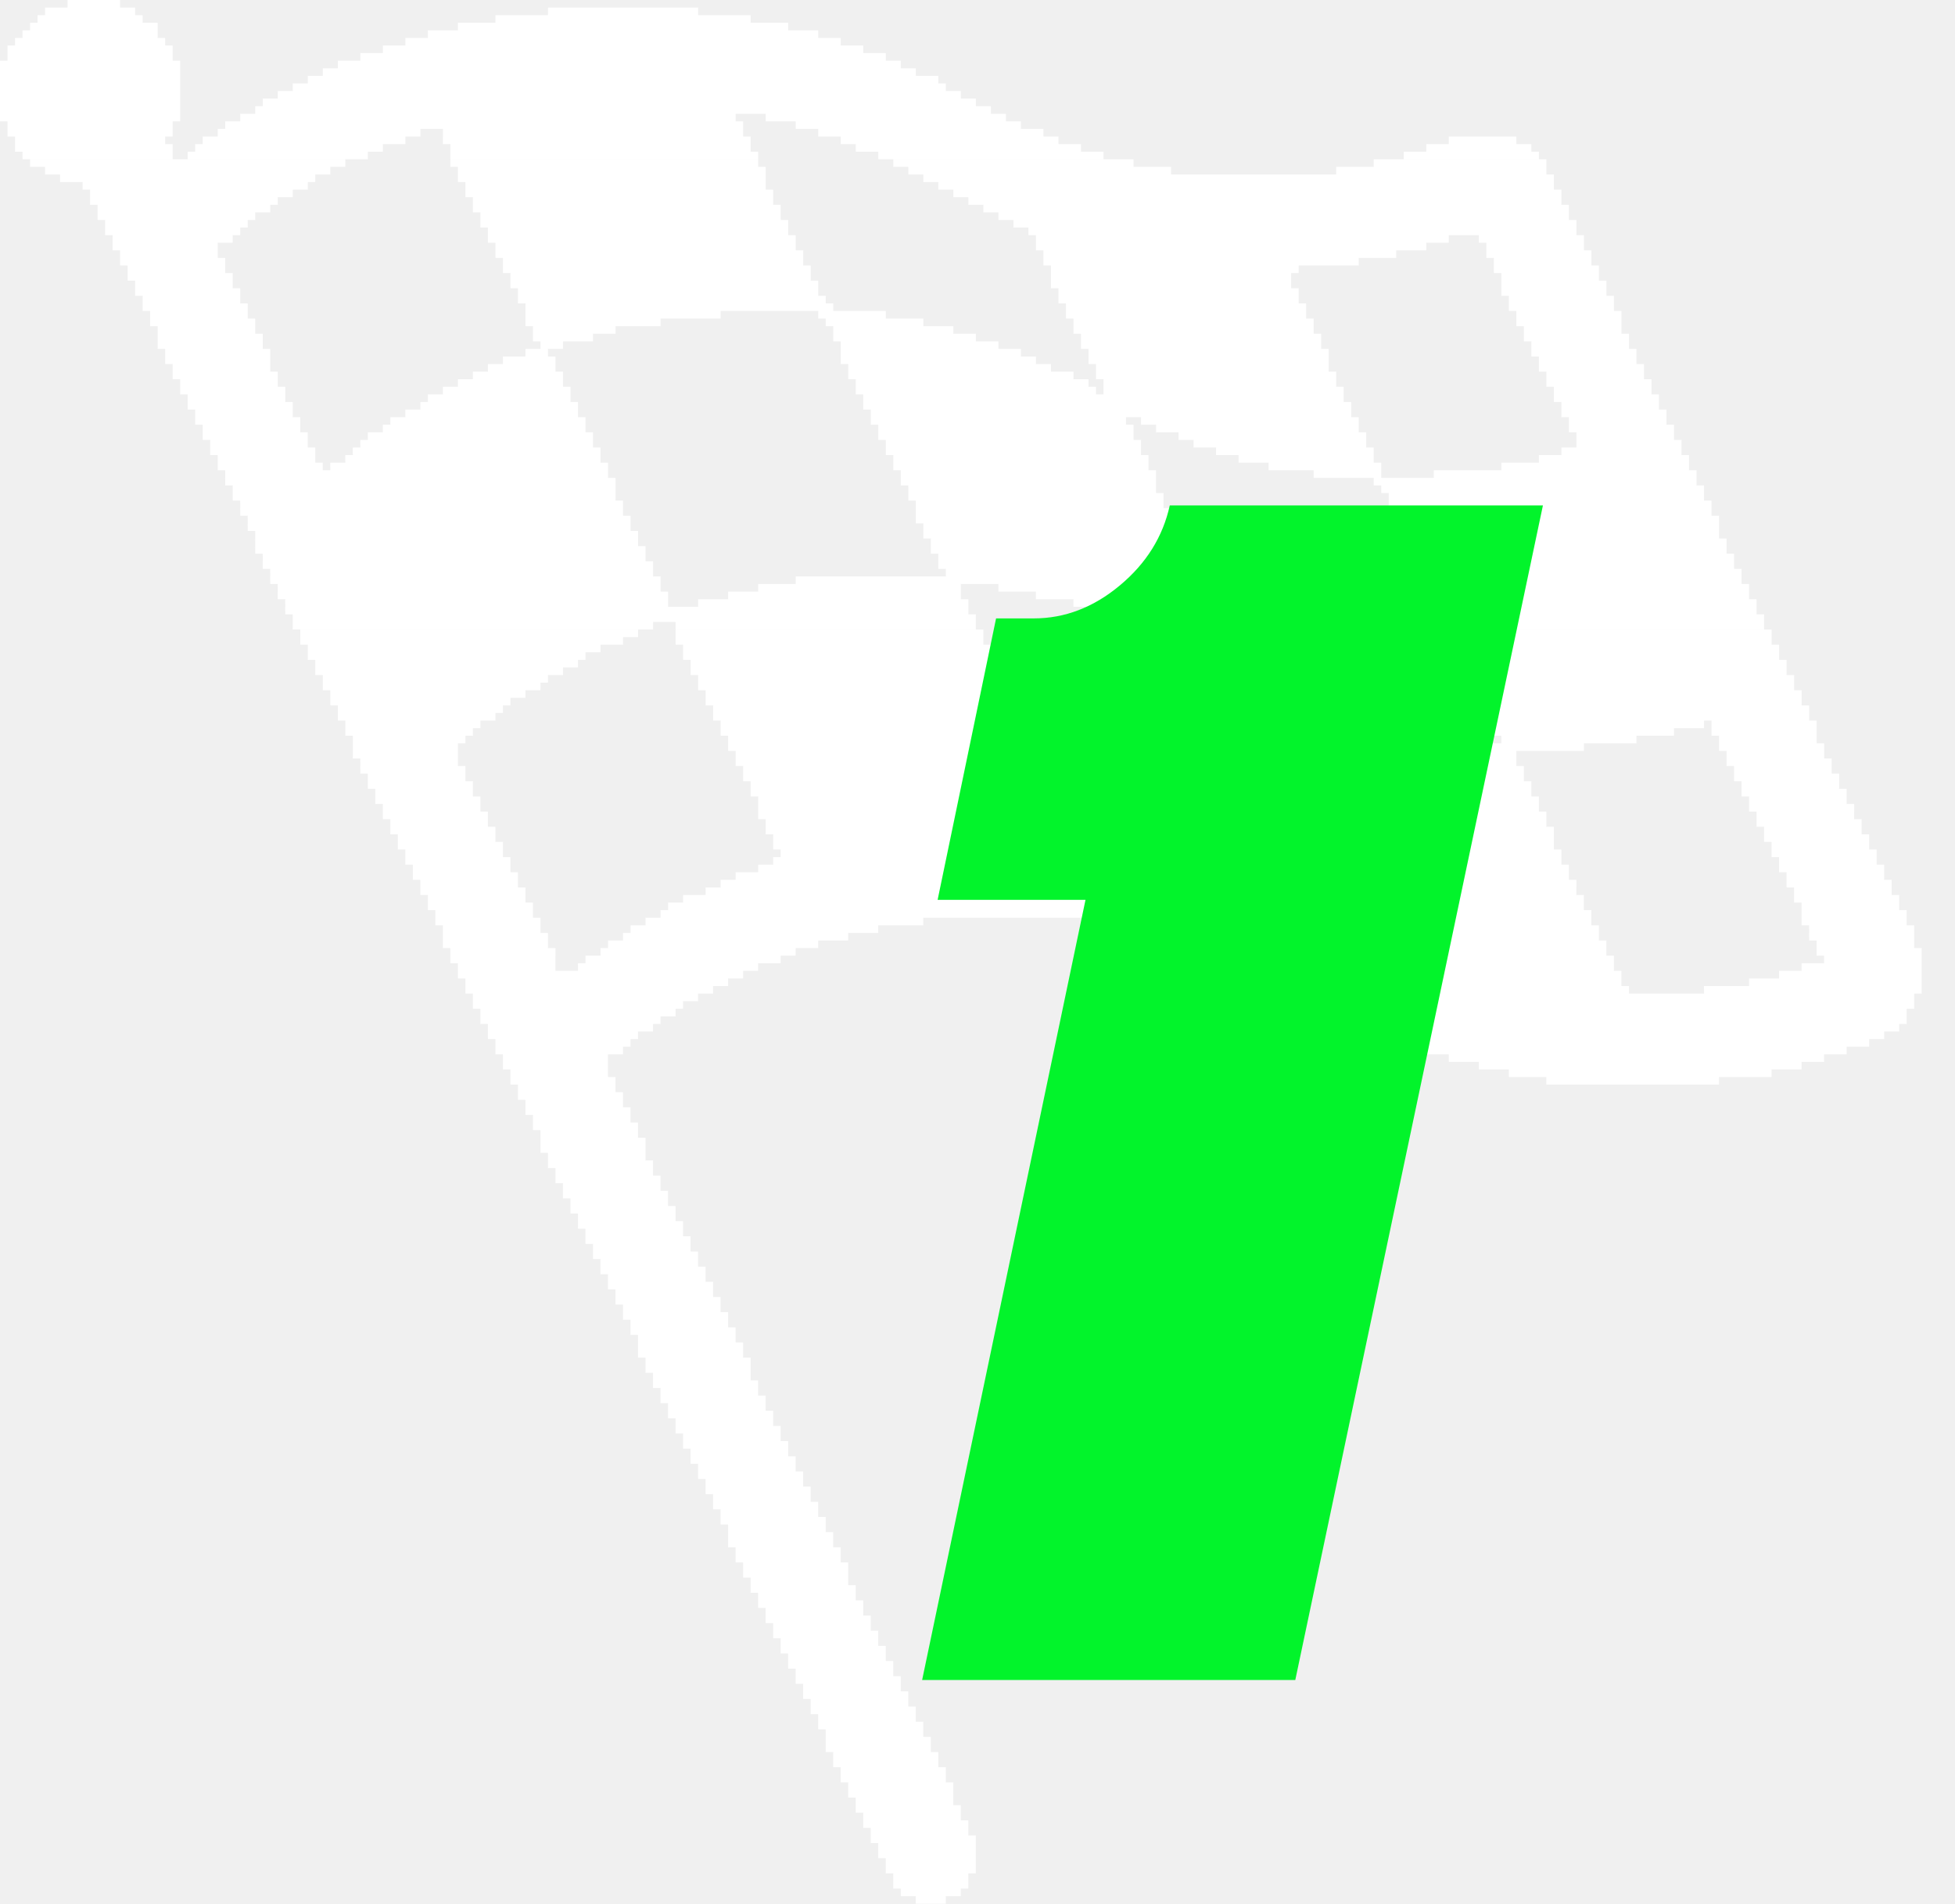
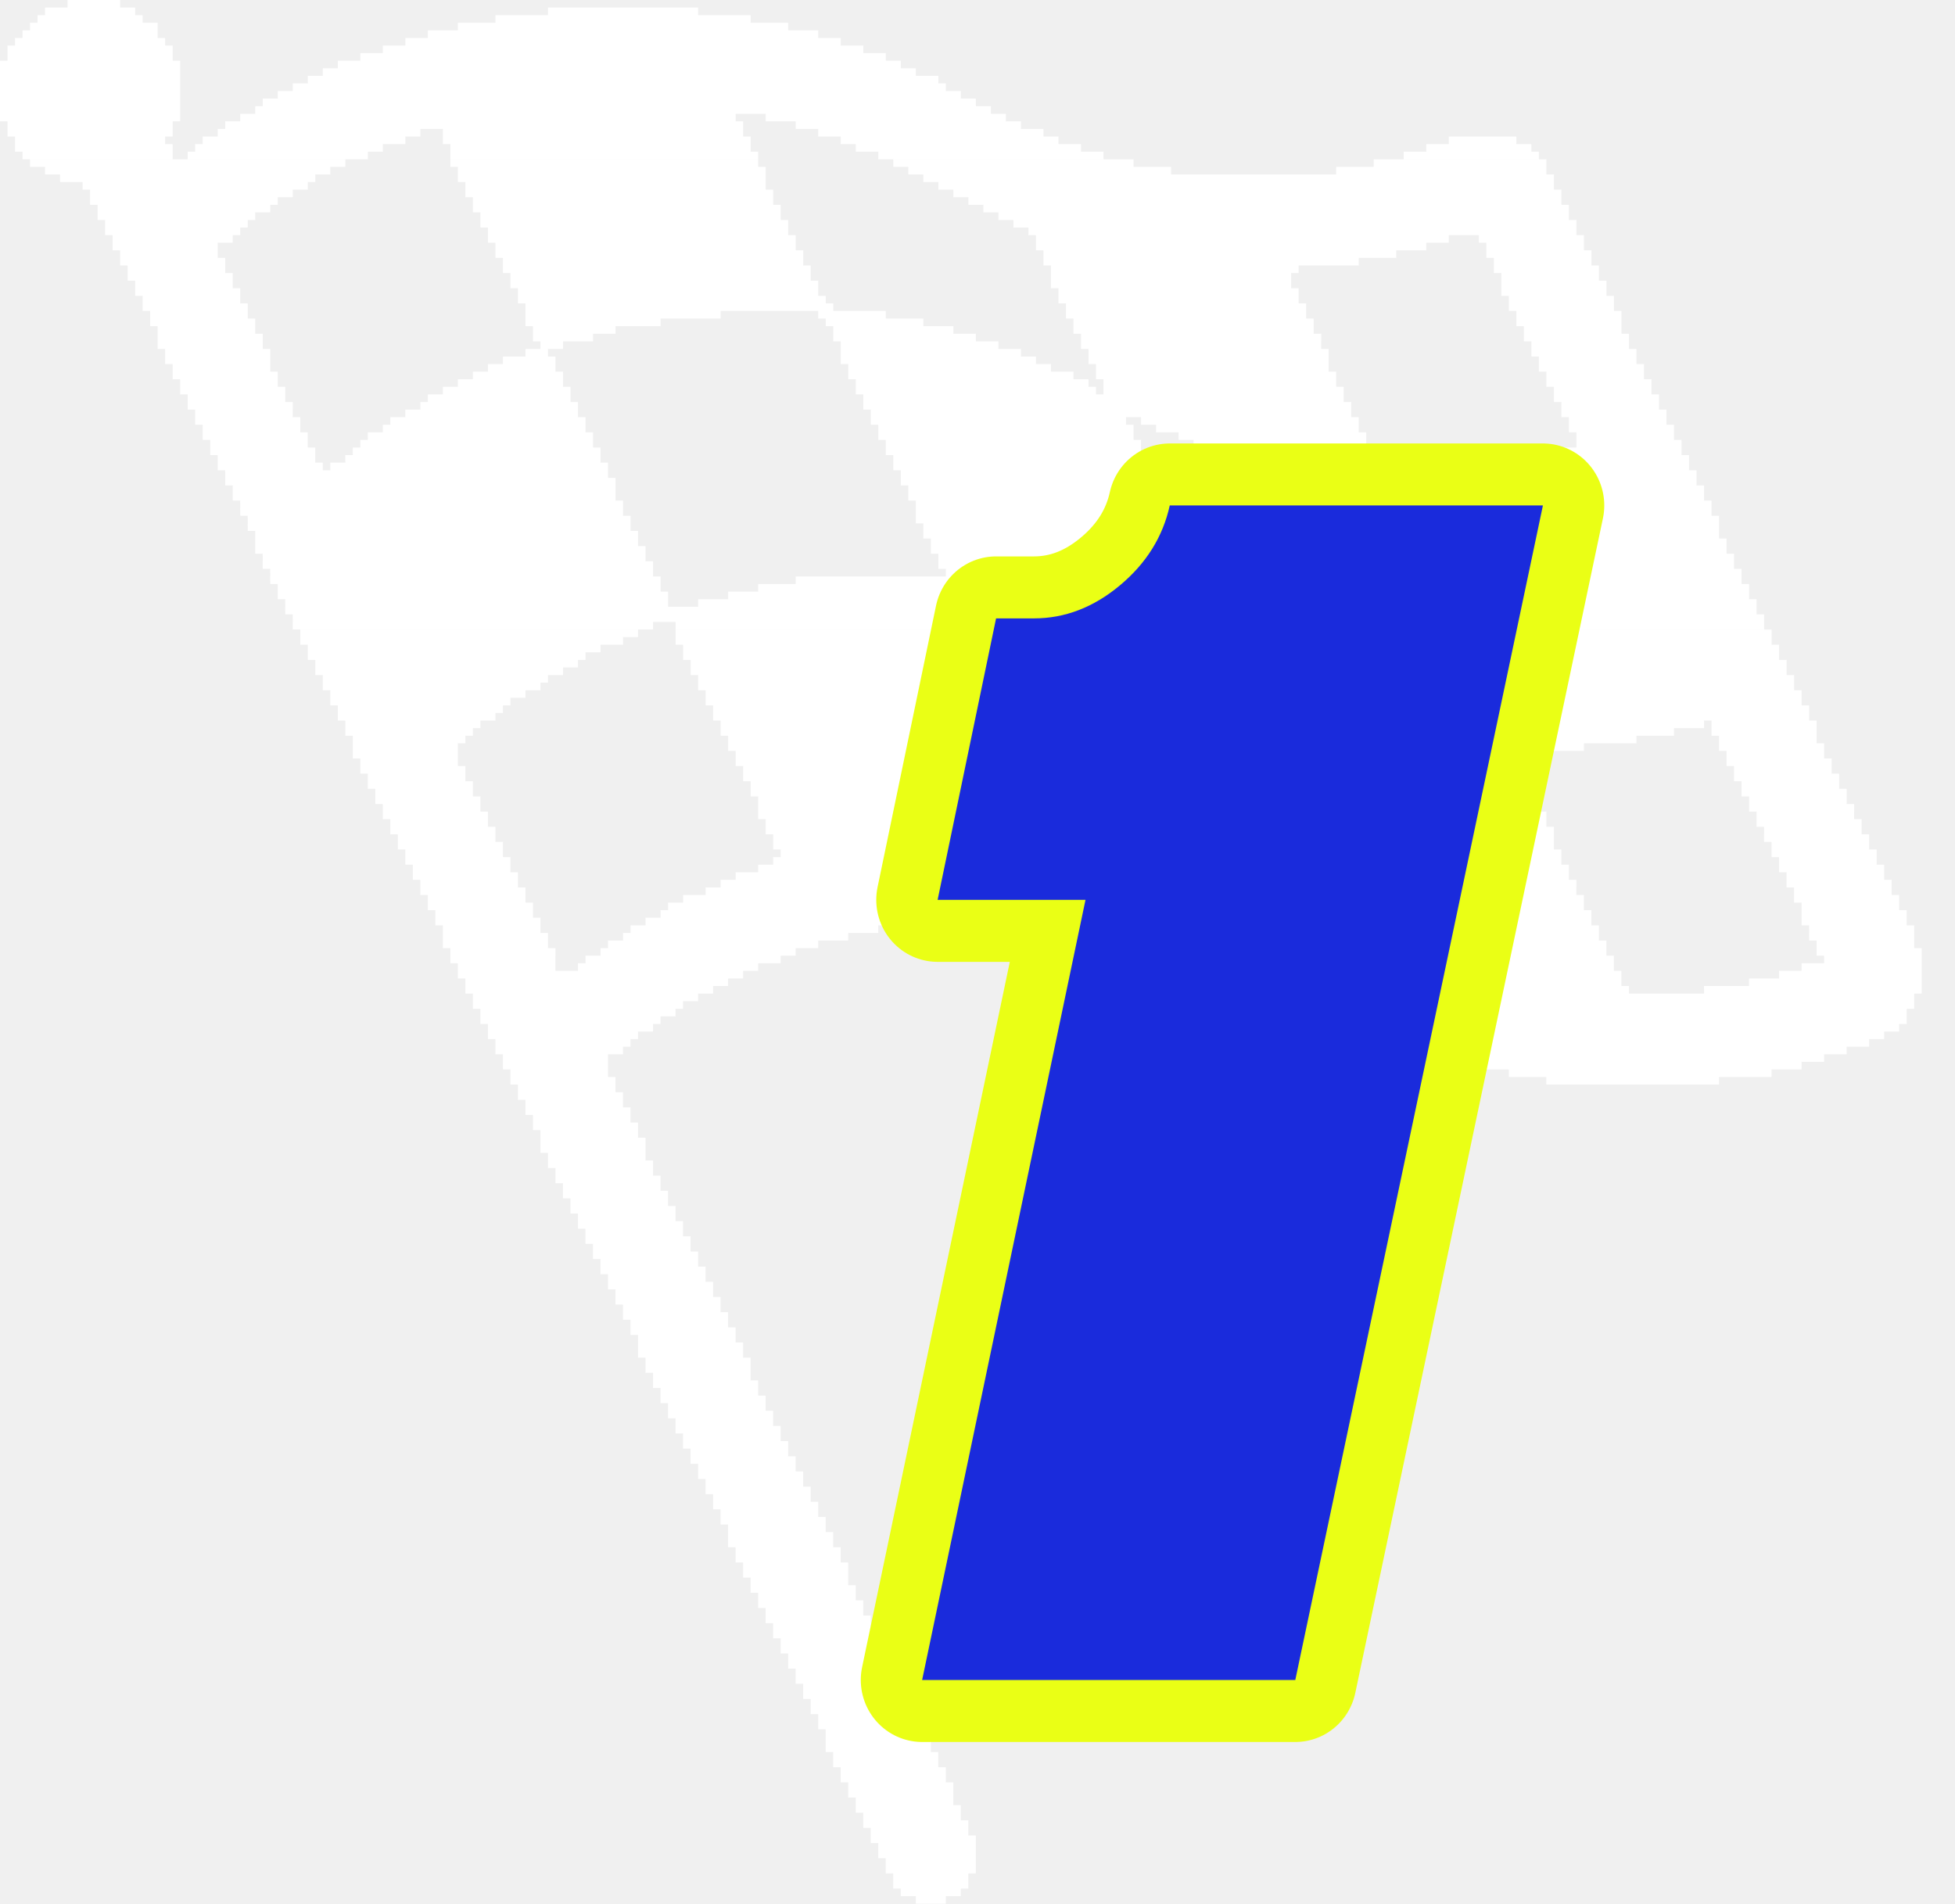
<svg xmlns="http://www.w3.org/2000/svg" viewBox="0 0 95.095 92.611" version="1.1" id="svg7673" width="95.095" height="92.611">
  <defs id="defs7677" />
  <g id="g10573" transform="matrix(0.08989179,0,0,0.09083387,0,-0.2725016)" style="stroke-width:11.067">
    <path fill="#ffffff" d="M 36.558,3 H 64.992 V 7.062 H 36.558 Z M 24.372,7.062 H 73.116 V 11.124 H 24.372 Z m 272.156,0 h 81.24 V 11.124 h -81.24 z M 20.31,11.124 h 56.868 v 4.062 H 20.31 Z m 247.784,0 h 138.109 v 4.062 H 268.094 Z M 16.248,15.186 h 69.054 v 4.062 H 16.248 Z m 231.535,0 h 178.729 v 4.062 H 247.784 Z M 12.186,19.248 h 73.116 v 4.062 H 12.186 Z m 219.349,0 h 211.225 v 4.062 H 231.535 Z M 8.124,23.31 H 89.365 v 4.062 H 8.124 Z m 211.225,0 h 235.597 v 4.062 H 219.349 Z M 4.062,27.372 H 93.427 v 4.062 H 4.062 Z m 203.101,0 h 259.97 v 4.062 H 207.163 Z M 4.062,31.434 H 93.427 v 4.062 H 4.062 Z m 190.915,0 h 284.342 v 4.062 H 194.977 Z M 0,35.496 h 97.489 v 4.062 H 0 Z m 182.791,0 h 304.652 v 4.062 H 182.791 Z M 0,39.558 h 97.489 v 4.062 H 0 Z m 174.667,0 h 320.9 v 4.062 H 174.667 Z M 0,43.62 h 97.489 v 4.062 H 0 Z m 166.543,0 h 341.21 v 4.062 H 166.543 Z M 0,47.682 h 97.489 v 4.062 H 0 Z m 158.419,0 h 353.396 v 4.062 H 158.419 Z M 0,51.744 h 97.489 v 4.062 H 0 Z m 150.295,0 h 369.644 v 4.062 H 150.295 Z M 0,55.806 h 97.489 v 4.062 H 0 Z m 142.171,0 h 385.892 v 4.062 H 142.171 Z M 0,59.868 h 97.489 v 4.062 H 0 Z m 138.109,0 h 398.078 v 4.062 H 138.109 Z M 0,63.93 h 97.489 v 4.062 H 0 Z m 129.985,0 h 268.094 v 4.062 H 129.985 Z m 284.342,0 h 129.985 v 4.062 H 414.327 Z M 4.062,67.992 H 93.427 v 4.062 H 4.062 Z m 117.799,0 h 280.28 v 4.062 H 121.861 Z m 308.714,0 h 121.861 v 4.062 H 430.575 Z M 4.062,72.054 H 93.427 v 4.062 H 4.062 Z m 113.737,0 h 109.675 v 4.062 H 117.799 Z m 121.861,0 h 162.481 v 4.062 h -162.481 z m 203.101,0 h 121.861 v 4.062 H 442.761 Z M 8.124,76.116 H 89.365 v 4.062 H 8.124 Z m 101.551,0 h 109.675 v 4.062 H 109.675 Z m 129.985,0 h 166.543 v 4.062 H 239.659 Z m 215.287,0 h 117.799 v 4.062 H 454.947 Z m 329.024,0 h 36.558 v 4.062 H 783.971 Z M 8.124,80.178 H 93.427 v 4.062 H 8.124 Z m 97.489,0 h 101.551 v 4.062 H 105.613 Z m 138.109,0 h 162.481 v 4.062 h -162.481 z m 219.349,0 h 121.861 v 4.062 H 463.071 Z m 308.714,0 h 56.868 v 4.062 H 771.785 Z M 12.186,84.24 h 81.24 v 4.062 H 12.186 Z m 89.365,0 h 97.489 v 4.062 h -97.489 z m 142.171,0 h 166.543 v 4.062 H 243.721 Z m 231.535,0 h 121.861 v 4.062 H 475.257 Z m 284.342,0 h 73.116 v 4.062 H 759.599 Z M 16.248,88.303 h 170.605 v 4.062 H 16.248 Z m 227.473,0 h 166.543 v 4.062 H 243.721 Z m 239.659,0 h 129.985 v 4.062 h -129.985 z m 259.97,0 h 93.427 v 4.062 H 743.351 Z M 24.372,92.365 H 178.729 v 4.062 H 24.372 Z m 223.411,0 h 166.543 v 4.062 H 247.784 Z m 243.721,0 h 142.171 v 4.062 H 491.505 Z m 231.535,0 h 113.737 v 4.062 H 723.04 Z M 32.496,96.427 H 170.605 V 100.489 H 32.496 Z m 215.287,0 H 414.327 V 100.489 H 247.784 Z m 251.846,0 H 840.839 V 100.489 H 499.629 Z M 44.682,100.489 H 166.543 v 4.062 H 44.682 Z m 207.163,0 h 162.481 v 4.062 h -162.481 z m 255.908,0 h 333.086 v 4.062 H 507.753 Z M 48.744,104.551 H 158.419 v 4.062 H 48.744 Z m 203.101,0 h 166.543 v 4.062 H 251.846 Z m 264.032,0 h 329.024 v 4.062 H 515.877 Z M 48.744,108.613 H 150.295 v 4.062 H 48.744 Z m 207.163,0 h 162.481 v 4.062 H 255.908 Z m 268.094,0 h 320.9 v 4.062 H 524.001 Z M 52.806,112.675 H 146.233 v 4.062 H 52.806 Z m 203.101,0 h 166.543 v 4.062 H 255.908 Z m 276.218,0 H 848.963 v 4.062 H 532.125 Z M 52.806,116.737 h 85.303 v 4.062 H 52.806 Z m 207.163,0 h 162.481 v 4.062 h -162.481 z m 280.28,0 H 848.963 v 4.062 H 540.249 Z m -483.381,4.062 h 77.178 v 4.062 H 56.868 Z m 203.101,0 h 166.543 v 4.062 H 259.97 Z m 288.404,0 h 304.652 v 4.062 H 548.373 Z M 56.868,124.861 H 129.985 v 4.062 H 56.868 Z m 207.163,0 h 162.481 v 4.062 H 264.032 Z m 292.466,0 h 296.528 v 4.062 H 556.497 Z m -495.567,4.062 h 64.992 v 4.062 H 60.93 Z m 203.101,0 h 166.543 v 4.062 H 264.032 Z m 296.528,0 h 223.411 v 4.062 H 560.559 Z m 239.659,0 h 56.868 v 4.062 H 800.219 Z M 60.93,132.985 h 56.868 v 4.062 H 60.93 Z m 207.163,0 h 162.481 v 4.062 h -162.481 z m 292.466,0 h 211.225 v 4.062 H 560.559 Z m 243.721,0 h 52.806 v 4.062 h -52.806 z m -739.289,4.062 h 52.806 v 4.062 H 64.992 Z m 203.101,0 h 166.543 v 4.062 H 268.094 Z m 296.528,0 h 190.915 v 4.062 H 564.621 Z m 239.659,0 h 56.868 v 4.062 h -56.868 z m -739.289,4.062 h 56.868 v 4.062 H 64.992 Z m 207.163,0 h 162.481 v 4.062 H 272.156 Z m 292.466,0 h 170.605 v 4.062 H 564.621 Z m 243.721,0 h 52.806 v 4.062 h -52.806 z m -739.289,4.062 h 52.806 v 4.062 H 69.054 Z m 203.101,0 h 166.543 v 4.062 H 272.156 Z m 296.528,0 h 134.047 v 4.062 H 568.683 Z m 239.659,0 h 56.868 v 4.062 H 808.343 Z M 69.054,149.233 h 56.868 v 4.062 H 69.054 Z m 207.163,0 h 162.481 v 4.062 h -162.481 z m 292.466,0 h 129.985 v 4.062 H 568.683 Z m 243.721,0 h 52.806 v 4.062 h -52.806 z m -739.289,4.062 h 52.806 v 4.062 H 73.116 Z m 203.101,0 h 166.543 v 4.062 H 276.218 Z m 292.466,0 h 129.985 v 4.062 H 568.683 Z m 243.721,0 h 56.868 v 4.062 H 812.405 Z M 73.116,157.357 H 129.985 v 4.062 H 73.116 Z m 207.163,0 h 162.481 v 4.062 H 280.28 Z m 292.466,0 h 129.985 v 4.062 h -129.985 z m 239.659,0 h 56.868 v 4.062 H 812.405 Z M 77.178,161.419 H 129.985 V 165.481 H 77.178 Z m 203.101,0 H 446.823 V 165.481 H 280.28 Z m 292.466,0 h 129.985 v 4.062 h -129.985 z m 243.721,0 h 56.868 V 165.481 H 816.467 Z M 77.178,165.481 h 56.868 v 4.062 H 77.178 Z m 207.163,0 h 166.543 v 4.062 H 284.342 Z m 292.466,0 h 129.985 v 4.062 H 576.808 Z m 239.659,0 h 56.868 v 4.062 H 816.467 Z m -735.227,4.062 h 52.806 v 4.062 H 81.24 Z m 203.101,0 h 105.613 v 4.062 H 284.342 Z m 158.419,0 h 36.558 v 4.062 h -36.558 z m 134.047,0 h 129.985 v 4.062 H 576.808 Z m 243.721,0 h 56.868 v 4.062 h -56.868 z m -739.289,4.062 h 56.868 v 4.062 H 81.24 Z m 203.101,0 h 73.116 v 4.062 h -73.116 z m 162.481,0 h 52.806 v 4.062 h -52.806 z m 134.047,0 h 129.985 v 4.062 h -129.985 z m 239.659,0 h 56.868 v 4.062 h -56.868 z m -735.227,4.062 h 52.806 v 4.062 H 85.303 Z m 203.101,0 h 44.682 v 4.062 h -44.682 z m 162.481,0 h 64.992 v 4.062 h -64.992 z m 129.985,0 h 129.985 v 4.062 h -129.985 z m 243.721,0 h 52.806 v 4.062 H 824.591 Z M 85.303,181.729 h 56.868 v 4.062 H 85.303 Z m 203.101,0 h 32.496 v 4.062 h -32.496 z m 162.481,0 h 77.178 v 4.062 h -77.178 z m 134.047,0 h 129.985 v 4.062 H 584.932 Z m 239.659,0 h 56.868 v 4.062 h -56.868 z m -739.289,4.062 h 56.868 v 4.062 H 85.303 Z m 207.163,0 h 12.186 v 4.062 h -12.186 z m 162.481,0 h 85.303 v 4.062 h -85.303 z m 129.985,0 h 129.985 v 4.062 H 584.932 Z m 243.721,0 h 52.806 v 4.062 H 828.653 Z M 89.365,189.853 H 146.233 v 4.062 H 89.365 Z m 194.977,0 h 12.186 v 4.062 h -12.186 z m 170.605,0 h 97.489 v 4.062 h -97.489 z m 134.047,0 h 129.985 v 4.062 h -129.985 z m 239.659,0 h 56.868 v 4.062 H 828.653 Z M 89.365,193.915 H 146.233 v 4.062 H 89.365 Z m 182.791,0 h 28.434 v 4.062 h -28.434 z m 182.791,0 h 105.613 v 4.062 H 454.947 Z m 134.047,0 h 129.985 v 4.062 h -129.985 z m 243.721,0 h 52.806 v 4.062 H 832.715 Z M 93.427,197.977 H 146.233 v 4.062 H 93.427 Z m 170.605,0 h 36.558 v 4.062 h -36.558 z m 194.977,0 h 109.675 v 4.062 H 459.009 Z m 134.047,0 h 125.923 v 4.062 H 593.056 Z m 239.659,0 h 56.868 v 4.062 H 832.715 Z m -739.289,4.062 h 56.868 v 4.062 H 93.427 Z m 162.481,0 h 48.744 v 4.062 h -48.744 z m 203.101,0 h 121.861 v 4.062 H 459.009 Z m 134.047,0 h 129.985 v 4.062 H 593.056 Z m 243.721,0 h 52.806 v 4.062 h -52.806 z m -739.289,4.062 h 52.806 v 4.062 H 97.489 Z m 150.295,0 h 56.868 v 4.062 h -56.868 z m 215.287,0 h 125.923 v 4.062 H 463.071 Z m 134.047,0 h 125.923 v 4.062 H 597.118 Z m 239.659,0 h 56.868 v 4.062 h -56.868 z m -739.289,4.062 h 56.868 v 4.062 H 97.489 Z m 142.171,0 h 69.054 v 4.062 h -69.054 z m 223.411,0 h 129.985 v 4.062 h -129.985 z m 134.047,0 h 129.985 v 4.062 h -129.985 z m 243.721,0 h 52.806 v 4.062 h -52.806 z m -739.289,4.062 h 52.806 v 4.062 h -52.806 z m 129.985,0 h 77.178 v 4.062 h -77.178 z m 235.597,0 h 259.97 v 4.062 h -259.97 z m 373.706,0 h 56.868 v 4.062 h -56.868 z m -739.289,4.062 h 56.868 v 4.062 h -56.868 z m 125.923,0 h 85.303 v 4.062 h -85.303 z m 239.659,0 h 264.032 v 4.062 H 467.133 Z m 377.768,0 h 52.806 v 4.062 h -52.806 z m -739.289,4.062 h 52.806 v 4.062 h -52.806 z m 113.737,0 h 93.427 v 4.062 h -93.427 z m 251.846,0 h 259.97 v 4.062 H 471.195 Z m 373.706,0 h 56.868 v 4.062 h -56.868 z m -739.289,4.062 H 162.481 v 4.062 h -56.868 z m 105.613,0 h 105.613 v 4.062 H 211.225 Z m 259.97,0 h 138.109 v 4.062 H 471.195 Z m 146.233,0 h 117.799 v 4.062 H 617.428 Z m 231.535,0 h 52.806 v 4.062 H 848.963 Z m -739.289,4.062 H 162.481 v 4.062 h -52.806 z m 97.489,0 h 109.675 v 4.062 H 207.163 Z m 268.094,0 h 138.109 v 4.062 H 475.257 Z m 150.295,0 h 109.675 v 4.062 H 625.552 Z m 223.411,0 h 56.868 v 4.062 H 848.963 Z m -739.289,4.062 h 56.868 v 4.062 h -56.868 z m 89.365,0 h 121.861 v 4.062 H 199.039 Z m 276.218,0 h 138.109 v 4.062 H 475.257 Z m 162.481,0 h 101.551 v 4.062 H 637.738 Z m 215.287,0 h 52.806 v 4.062 h -52.806 z m -739.289,4.062 h 52.806 v 4.062 H 113.737 Z m 81.24,0 h 125.923 v 4.062 H 194.977 Z m 284.342,0 h 138.109 v 4.062 H 479.319 Z m 166.543,0 h 93.427 v 4.062 h -93.427 z m 207.163,0 h 56.868 v 4.062 h -56.868 z m -739.289,4.062 h 56.868 v 4.062 H 113.737 Z m 77.178,0 h 134.047 v 4.062 H 190.915 Z m 288.404,0 h 138.109 v 4.062 H 479.319 Z m 178.729,0 h 85.303 v 4.062 h -85.303 z m 186.853,0 h 64.992 v 4.062 h -64.992 z m -727.102,4.062 h 52.806 v 4.062 h -52.806 z m 69.054,0 h 138.109 v 4.062 H 186.853 Z m 296.528,0 h 138.109 v 4.062 H 483.381 Z m 186.853,0 h 73.116 v 4.062 h -73.116 z m 162.481,0 h 81.24 v 4.062 h -81.24 z m -714.916,4.062 h 56.868 v 4.062 h -56.868 z m 60.93,0 h 150.295 v 4.062 H 178.729 Z m 304.652,0 h 138.109 v 4.062 H 483.381 Z m 203.101,0 h 60.93 v 4.062 h -60.93 z m 125.923,0 H 913.956 v 4.062 H 812.405 Z m -690.544,4.062 h 207.163 v 4.062 H 121.861 Z m 365.582,0 h 138.109 v 4.062 H 487.443 Z m 223.411,0 h 36.558 v 4.062 h -36.558 z m 64.992,0 h 142.171 v 4.062 H 775.847 Z m -653.986,4.062 h 211.225 v 4.062 H 121.861 Z m 365.582,0 h 138.109 v 4.062 H 487.443 Z m 255.908,0 h 174.667 v 4.062 H 743.351 Z m -617.428,4.062 h 207.163 v 4.062 H 125.923 Z m 365.582,0 h 134.047 v 4.062 H 491.505 Z m 255.908,0 h 174.667 v 4.062 H 747.413 Z m -621.49,4.062 h 207.163 v 4.062 H 125.923 Z m 365.582,0 h 138.109 v 4.062 H 491.505 Z m 259.97,0 h 170.605 v 4.062 H 751.475 Z m -621.49,4.062 h 207.163 v 4.062 H 129.985 Z m 365.582,0 h 134.047 v 4.062 H 495.567 Z m 255.908,0 h 174.667 v 4.062 H 751.475 Z m -621.49,4.062 h 207.163 v 4.062 H 129.985 Z m 365.582,0 h 138.109 v 4.062 H 495.567 Z m 255.908,0 h 174.667 v 4.062 H 751.475 Z m -617.428,4.062 h 207.163 v 4.062 H 134.047 Z m 361.52,0 h 138.109 v 4.062 H 495.567 Z m 259.97,0 H 930.204 v 4.062 H 755.537 Z m -621.49,4.062 h 207.163 v 4.062 H 134.047 Z m 365.582,0 h 138.109 v 4.062 H 499.629 Z m 255.908,0 H 930.204 v 4.062 H 755.537 Z m -617.428,4.062 h 207.163 v 4.062 H 138.109 Z m 361.52,0 h 138.109 v 4.062 H 499.629 Z m 259.97,0 H 930.204 v 4.062 H 759.599 Z m -621.49,4.062 h 207.163 v 4.062 H 138.109 Z m 365.582,0 h 138.109 v 4.062 H 503.691 Z m 255.908,0 h 174.667 v 4.062 H 759.599 Z m -621.49,4.062 h 211.225 v 4.062 H 138.109 Z m 365.582,0 h 138.109 v 4.062 H 503.691 Z m 259.97,0 h 170.605 v 4.062 H 763.661 Z m -621.49,4.062 h 207.163 v 4.062 H 142.171 Z m 365.582,0 h 138.109 v 4.062 H 507.753 Z m 255.908,0 h 174.667 v 4.062 H 763.661 Z m -621.49,4.062 h 211.225 v 4.062 h -211.225 z m 365.582,0 h 138.109 v 4.062 H 507.753 Z m 259.97,0 h 170.605 v 4.062 H 767.723 Z m -621.49,4.062 h 207.163 v 4.062 H 146.233 Z m 365.582,0 h 138.109 v 4.062 H 511.815 Z m 255.908,0 h 174.667 v 4.062 H 767.723 Z m -621.49,4.062 h 211.225 v 4.062 H 146.233 Z m 284.342,0 h 219.349 v 4.062 H 430.575 Z m 341.21,0 h 170.605 v 4.062 H 771.785 Z m -621.49,4.062 h 207.163 v 4.062 H 150.295 Z m 259.97,0 h 109.675 v 4.062 H 410.265 Z m 129.985,0 h 113.737 v 4.062 h -113.737 z m 231.535,0 H 946.452 v 4.062 H 771.785 Z m -621.49,4.062 h 211.225 v 4.062 h -211.225 z m 243.721,0 h 125.923 v 4.062 H 394.016 Z m 166.543,0 h 93.427 v 4.062 h -93.427 z m 215.287,0 H 946.452 v 4.062 H 775.847 Z m -621.49,4.062 h 207.163 v 4.062 H 154.357 Z m 223.411,0 h 146.233 v 4.062 H 377.768 Z m 203.101,0 h 77.178 v 4.062 h -77.178 z m 194.977,0 h 174.667 v 4.062 H 775.847 Z m -621.49,4.062 h 369.644 v 4.062 H 154.357 Z m 438.699,0 h 64.992 v 4.062 h -64.992 z m 186.853,0 h 170.605 v 4.062 H 779.909 Z m -621.49,4.062 h 369.644 v 4.062 H 158.419 Z m 446.823,0 h 56.868 v 4.062 h -56.868 z m 174.667,0 h 174.667 v 4.062 H 779.909 Z m -621.49,4.062 h 194.977 v 4.062 h -194.977 z m 207.163,0 h 162.481 v 4.062 h -162.481 z m 251.846,0 h 44.682 v 4.062 h -44.682 z m 166.543,0 h 170.605 v 4.062 H 783.971 Z M 162.481,340.148 h 182.791 v 4.062 H 162.481 Z m 203.101,0 h 166.543 v 4.062 H 365.582 Z m 259.97,0 h 40.62 v 4.062 h -40.62 z m 158.419,0 h 174.667 v 4.062 H 783.971 Z M 162.481,344.21 h 174.667 v 4.062 H 162.481 Z m 203.101,0 h 166.543 v 4.062 H 365.582 Z m 272.156,0 h 28.434 v 4.062 h -28.434 z m 150.295,0 h 170.605 v 4.062 H 788.033 Z m -621.49,4.062 h 158.419 v 4.062 H 166.543 Z m 203.101,0 h 166.543 v 4.062 H 369.644 Z m 276.218,0 h 24.372 v 4.062 h -24.372 z m 142.171,0 H 962.7 v 4.062 H 788.033 Z m -621.49,4.062 h 150.295 v 4.062 H 166.543 Z m 203.101,0 h 166.543 v 4.062 H 369.644 Z m 284.342,0 h 16.248 v 4.062 h -16.248 z m 138.109,0 H 962.7 v 4.062 H 792.095 Z m -621.49,4.062 h 142.171 v 4.062 H 170.605 Z m 203.101,0 h 166.543 v 4.062 H 373.706 Z m 288.404,0 h 12.186 v 4.062 h -12.186 z m 129.985,0 h 174.667 v 4.062 H 792.095 Z m -621.49,4.062 h 134.047 v 4.062 H 170.605 Z m 203.101,0 h 166.543 v 4.062 H 373.706 Z m 296.528,0 h 8.124 v 4.062 h -8.124 z m 121.861,0 h 174.667 v 4.062 H 792.095 Z m -617.428,4.062 h 121.861 v 4.062 H 174.667 Z m 203.101,0 h 166.543 v 4.062 H 377.768 Z m 292.466,0 h 16.248 v 4.062 h -16.248 z m 125.923,0 h 174.667 v 4.062 H 796.157 Z m -621.49,4.062 h 117.799 v 4.062 H 174.667 Z m 203.101,0 h 166.543 v 4.062 H 377.768 Z m 296.528,0 h 20.31 v 4.062 h -20.31 z m 121.861,0 h 174.667 v 4.062 H 796.157 Z m -617.428,4.062 h 105.613 v 4.062 H 178.729 Z m 203.101,0 h 162.481 v 4.062 h -162.481 z m 292.466,0 h 28.434 v 4.062 h -28.434 z m 125.923,0 h 174.667 v 4.062 H 800.219 Z m -621.49,4.062 h 97.489 v 4.062 H 178.729 Z m 203.101,0 h 166.543 v 4.062 H 381.83 Z m 296.528,0 h 32.496 v 4.062 h -32.496 z m 121.861,0 h 174.667 v 4.062 H 800.219 Z m -617.428,4.062 h 89.365 v 4.062 h -89.365 z m 203.101,0 h 162.481 v 4.062 H 385.892 Z m 292.466,0 h 44.682 v 4.062 h -44.682 z m 125.923,0 H 978.948 v 4.062 H 804.281 Z m -621.49,4.062 h 85.303 v 4.062 h -85.303 z m 203.101,0 h 166.543 v 4.062 H 385.892 Z m 296.528,0 h 52.806 v 4.062 h -52.806 z m 121.861,0 H 978.948 v 4.062 H 804.281 Z m -617.428,4.062 h 73.116 v 4.062 h -73.116 z m 203.101,0 h 162.481 v 4.062 h -162.481 z m 292.466,0 h 69.054 v 4.062 h -69.054 z m 125.923,0 h 113.737 v 4.062 H 808.343 Z m 117.799,0 h 56.868 v 4.062 h -56.868 z m -739.289,4.062 h 69.054 v 4.062 h -69.054 z m 203.101,0 h 166.543 v 4.062 H 389.954 Z m 296.528,0 h 81.24 v 4.062 h -81.24 z m 121.861,0 h 97.489 v 4.062 h -97.489 z m 117.799,0 h 56.868 v 4.062 h -56.868 z m -735.227,4.062 h 60.93 v 4.062 h -60.93 z m 203.101,0 h 162.481 v 4.062 H 394.016 Z m 292.466,0 h 109.675 v 4.062 H 686.482 Z m 125.923,0 h 73.116 v 4.062 h -73.116 z m 117.799,0 h 52.806 v 4.062 H 930.204 Z m -739.289,4.062 h 56.868 v 4.062 h -56.868 z m 203.101,0 h 166.543 v 4.062 H 394.016 Z m 296.528,0 h 166.543 v 4.062 H 690.544 Z m 239.659,0 h 56.868 v 4.062 H 930.204 Z m -739.289,4.062 h 56.868 v 4.062 h -56.868 z m 207.163,0 h 162.481 v 4.062 h -162.481 z m 292.466,0 h 129.985 v 4.062 h -129.985 z m 243.721,0 h 52.806 v 4.062 h -52.806 z m -739.289,4.062 h 52.806 v 4.062 H 194.977 Z m 203.101,0 h 166.543 v 4.062 H 398.078 Z m 296.528,0 h 125.923 v 4.062 H 694.606 Z m 239.659,0 h 56.868 v 4.062 h -56.868 z m -739.289,4.062 h 56.868 v 4.062 H 194.977 Z m 207.163,0 h 162.481 v 4.062 H 402.14 Z m 292.466,0 h 129.985 v 4.062 H 694.606 Z m 243.721,0 h 52.806 v 4.062 h -52.806 z m -739.289,4.062 h 52.806 v 4.062 h -52.806 z m 203.101,0 h 166.543 v 4.062 H 402.14 Z m 296.528,0 h 125.923 v 4.062 H 698.668 Z m 239.659,0 h 56.868 v 4.062 h -56.868 z m -739.289,4.062 h 56.868 v 4.062 h -56.868 z m 207.163,0 h 162.481 v 4.062 h -162.481 z m 292.466,0 h 129.985 v 4.062 h -129.985 z m 243.721,0 h 52.806 v 4.062 h -52.806 z m -739.289,4.062 h 52.806 v 4.062 h -52.806 z m 203.101,0 h 166.543 v 4.062 H 406.202 Z m 292.466,0 h 129.985 v 4.062 h -129.985 z m 243.721,0 h 56.868 v 4.062 h -56.868 z m -739.289,4.062 h 56.868 v 4.062 h -56.868 z m 207.163,0 h 162.481 v 4.062 h -162.481 z m 292.466,0 H 832.715 v 4.062 H 702.73 Z m 243.721,0 h 52.806 v 4.062 H 946.452 Z m -739.289,4.062 h 52.806 v 4.062 h -52.806 z m 203.101,0 h 166.543 v 4.062 H 410.265 Z m 292.466,0 H 832.715 v 4.062 H 702.73 Z m 243.721,0 h 56.868 v 4.062 h -56.868 z m -739.289,4.062 h 56.868 v 4.062 h -56.868 z m 203.101,0 h 166.543 v 4.062 H 410.265 Z m 296.528,0 h 129.985 v 4.062 h -129.985 z m 243.721,0 h 52.806 v 4.062 h -52.806 z m -739.289,4.062 h 52.806 v 4.062 h -52.806 z m 203.101,0 h 166.543 v 4.062 H 414.327 Z m 292.466,0 h 129.985 v 4.062 h -129.985 z m 243.721,0 h 56.868 v 4.062 h -56.868 z m -739.289,4.062 h 56.868 v 4.062 h -56.868 z m 203.101,0 h 186.853 v 4.062 H 414.327 Z m 296.528,0 h 129.985 v 4.062 H 710.854 Z m 243.721,0 h 52.806 v 4.062 h -52.806 z m -739.289,4.062 h 52.806 v 4.062 h -52.806 z m 203.101,0 h 203.101 v 4.062 H 418.389 Z m 292.466,0 h 129.985 v 4.062 H 710.854 Z m 243.721,0 h 56.868 v 4.062 h -56.868 z m -739.289,4.062 h 56.868 v 4.062 h -56.868 z m 203.101,0 h 223.411 v 4.062 H 418.389 Z m 296.528,0 h 125.923 v 4.062 H 714.916 Z m 243.721,0 h 52.806 v 4.062 h -52.806 z m -739.289,4.062 h 52.806 v 4.062 h -52.806 z m 203.101,0 h 231.535 v 4.062 H 422.451 Z m 292.466,0 h 129.985 v 4.062 h -129.985 z m 243.721,0 h 56.868 v 4.062 h -56.868 z m -739.289,4.062 h 56.868 v 4.062 h -56.868 z m 199.039,0 h 247.784 v 4.062 H 418.389 Z m 300.59,0 h 125.923 v 4.062 H 718.978 Z m 243.721,0 h 52.806 v 4.062 h -52.806 z m -739.289,4.062 h 52.806 v 4.062 h -52.806 z m 186.853,0 h 268.094 v 4.062 H 410.265 Z m 308.714,0 H 848.963 v 4.062 H 718.978 Z m 243.721,0 h 56.868 v 4.062 h -56.868 z m -739.289,4.062 h 56.868 v 4.062 h -56.868 z m 174.667,0 h 292.466 v 4.062 H 398.078 Z m 324.962,0 H 848.963 v 4.062 H 723.04 Z m 243.721,0 h 52.806 v 4.062 h -52.806 z m -739.289,4.062 h 52.806 v 4.062 h -52.806 z m 162.481,0 h 308.714 v 4.062 H 389.954 Z m 333.086,0 h 129.985 v 4.062 h -129.985 z m 243.721,0 h 56.868 v 4.062 h -56.868 z m -739.289,4.062 h 56.868 v 4.062 h -56.868 z m 154.357,0 h 329.024 v 4.062 H 381.83 Z m 345.272,0 h 125.923 v 4.062 H 727.102 Z m 243.721,0 h 52.806 v 4.062 h -52.806 z m -739.289,4.062 h 52.806 v 4.062 h -52.806 z m 138.109,0 h 349.334 v 4.062 H 369.644 Z m 357.458,0 h 129.985 v 4.062 H 727.102 Z m 243.721,0 h 56.868 v 4.062 h -56.868 z m -739.289,4.062 h 56.868 v 4.062 h -56.868 z m 129.985,0 h 361.52 v 4.062 H 361.52 Z m 369.644,0 h 125.923 v 4.062 H 731.164 Z m 243.721,0 h 52.806 v 4.062 h -52.806 z m -739.289,4.062 h 52.806 v 4.062 h -52.806 z m 121.861,0 h 503.691 v 4.062 H 357.458 Z m 617.428,0 h 56.868 v 4.062 h -56.868 z m -739.289,4.062 h 56.868 v 4.062 h -56.868 z m 113.737,0 h 150.295 v 4.062 H 349.334 Z m 239.659,0 h 272.156 v 4.062 H 588.994 Z m 385.892,0 h 56.868 v 4.062 h -56.868 z m -735.227,4.062 h 52.806 v 4.062 h -52.806 z m 101.551,0 h 134.047 v 4.062 H 341.21 Z m 272.156,0 H 865.211 v 4.062 H 613.366 Z m 365.582,0 h 56.868 v 4.062 H 978.948 Z m -739.289,4.062 h 56.868 v 4.062 h -56.868 z m 97.489,0 h 121.861 v 4.062 H 337.148 Z m 292.466,0 H 865.211 v 4.062 H 629.614 Z m 349.334,0 h 56.868 v 4.062 H 978.948 Z m -739.289,4.062 h 56.868 v 4.062 h -56.868 z m 89.365,0 h 113.737 v 4.062 H 329.024 Z m 316.838,0 h 223.411 v 4.062 H 645.862 Z m 337.148,0 h 52.806 v 4.062 h -52.806 z m -739.289,4.062 h 56.868 v 4.062 h -56.868 z m 81.24,0 h 105.613 v 4.062 H 324.962 Z m 329.024,0 h 215.287 v 4.062 H 653.986 Z m 329.024,0 h 56.868 v 4.062 h -56.868 z m -739.289,4.062 h 56.868 v 4.062 h -56.868 z m 73.116,0 h 105.613 v 4.062 H 316.838 Z m 349.334,0 h 207.163 v 4.062 H 666.172 Z m 320.9,0 h 52.806 v 4.062 h -52.806 z m -739.289,4.062 h 52.806 v 4.062 h -52.806 z m 64.992,0 h 97.489 v 4.062 h -97.489 z m 365.582,0 h 194.977 v 4.062 H 678.358 Z m 296.528,0 h 64.992 v 4.062 h -64.992 z m -727.102,4.062 h 154.357 v 4.062 H 247.784 Z m 438.699,0 h 190.915 v 4.062 H 686.482 Z m 276.218,0 h 77.178 v 4.062 h -77.178 z m -710.854,4.062 h 142.171 v 4.062 H 251.846 Z m 442.761,0 h 182.791 v 4.062 H 694.606 Z m 251.846,0 h 93.427 v 4.062 h -93.427 z m -694.606,4.062 h 134.047 v 4.062 H 251.846 Z m 450.885,0 H 881.459 v 4.062 H 702.73 Z m 219.349,0 h 117.799 v 4.062 H 922.08 Z m -666.172,4.062 h 121.861 v 4.062 H 255.908 Z m 454.947,0 h 324.962 v 4.062 H 710.854 Z m -454.947,4.062 h 113.737 v 4.062 h -113.737 z m 463.071,0 h 316.838 v 4.062 H 718.978 Z m -459.009,4.062 h 105.613 v 4.062 H 259.97 Z m 467.133,0 h 304.652 v 4.062 H 727.102 Z m -467.133,4.062 h 97.489 v 4.062 h -97.489 z m 475.257,0 h 296.528 v 4.062 H 735.227 Z m -471.195,4.062 h 89.365 v 4.062 h -89.365 z m 479.319,0 h 284.342 v 4.062 H 743.351 Z m -479.319,4.062 h 81.24 v 4.062 h -81.24 z m 487.443,0 h 268.094 v 4.062 H 751.475 Z m -483.381,4.062 h 73.116 v 4.062 h -73.116 z m 491.505,0 h 251.846 v 4.062 H 759.599 Z m -491.505,4.062 h 69.054 v 4.062 h -69.054 z m 503.691,0 h 227.473 v 4.062 h -227.473 z m -499.629,4.062 h 56.868 v 4.062 h -56.868 z m 511.815,0 h 203.101 v 4.062 H 783.971 Z m -511.815,4.062 h 56.868 v 4.062 h -56.868 z m 528.063,0 h 174.667 v 4.062 H 800.219 Z m -524.001,4.062 h 52.806 v 4.062 h -52.806 z m 540.249,0 h 142.171 v 4.062 H 816.467 Z m -540.249,4.062 h 56.868 v 4.062 h -56.868 z m 560.559,0 h 93.427 v 4.062 h -93.427 z m -556.497,4.062 h 52.806 v 4.062 h -52.806 z m 0,4.062 h 56.868 v 4.062 h -56.868 z m 4.062,4.062 h 52.806 v 4.062 h -52.806 z m 0,4.062 h 56.868 v 4.062 h -56.868 z m 4.062,4.062 h 52.806 v 4.062 h -52.806 z m 0,4.062 h 56.868 v 4.062 h -56.868 z m 4.062,4.062 h 52.806 v 4.062 h -52.806 z m 0,4.062 h 56.868 v 4.062 h -56.868 z m 0,4.062 h 56.868 v 4.062 h -56.868 z m 4.062,4.062 h 52.806 v 4.062 h -52.806 z m 0,4.062 h 56.868 v 4.062 h -56.868 z m 4.062,4.062 h 52.806 v 4.062 h -52.806 z m 0,4.062 h 56.868 v 4.062 h -56.868 z m 4.062,4.062 h 52.806 v 4.062 h -52.806 z m 0,4.062 h 56.868 v 4.062 h -56.868 z m 4.062,4.062 h 52.806 v 4.062 h -52.806 z m 0,4.062 h 56.868 v 4.062 h -56.868 z m 4.062,4.062 h 52.806 v 4.062 h -52.806 z m 0,4.062 h 56.868 v 4.062 h -56.868 z m 4.062,4.062 h 52.806 v 4.062 h -52.806 z m 0,4.062 h 56.868 v 4.062 h -56.868 z m 4.062,4.062 h 52.806 v 4.062 h -52.806 z m 0,4.062 h 56.868 v 4.062 h -56.868 z m 4.062,4.062 h 52.806 v 4.062 h -52.806 z m 0,4.062 h 56.868 v 4.062 h -56.868 z m 4.062,4.062 h 52.806 v 4.062 h -52.806 z m 0,4.062 h 56.868 v 4.062 h -56.868 z m 4.062,4.062 h 52.806 v 4.062 h -52.806 z m 0,4.062 h 56.868 v 4.062 h -56.868 z m 4.062,4.062 h 52.806 v 4.062 h -52.806 z m 0,4.062 h 56.868 v 4.062 h -56.868 z m 4.062,4.062 h 52.806 v 4.062 h -52.806 z m 0,4.062 h 56.868 v 4.062 h -56.868 z m 4.062,4.062 h 52.806 v 4.062 h -52.806 z m 0,4.062 h 56.868 v 4.062 h -56.868 z m 0,4.062 h 56.868 v 4.062 h -56.868 z m 4.062,4.062 h 56.868 v 4.062 h -56.868 z m 0,4.062 h 56.868 v 4.062 h -56.868 z m 4.062,4.062 h 52.806 v 4.062 h -52.806 z m 0,4.062 h 56.868 v 4.062 h -56.868 z m 4.062,4.062 h 52.806 v 4.062 h -52.806 z m 0,4.062 h 56.868 v 4.062 h -56.868 z m 4.062,4.062 h 52.806 v 4.062 h -52.806 z m 0,4.062 h 56.868 v 4.062 h -56.868 z m 4.062,4.062 h 52.806 v 4.062 h -52.806 z m 0,4.062 h 56.868 v 4.062 h -56.868 z m 4.062,4.062 h 52.806 v 4.062 h -52.806 z m 0,4.062 h 56.868 v 4.062 h -56.868 z m 4.062,4.062 h 52.806 v 4.062 h -52.806 z m 0,4.062 h 56.868 v 4.062 h -56.868 z m 4.062,4.062 h 52.806 v 4.062 h -52.806 z m 0,4.062 h 56.868 v 4.062 h -56.868 z m 4.062,4.062 h 52.806 v 4.062 h -52.806 z m 0,4.062 h 56.868 v 4.062 h -56.868 z m 4.062,4.062 h 52.806 v 4.062 h -52.806 z m 0,4.062 h 56.868 v 4.062 h -56.868 z m 4.062,4.062 h 52.806 v 4.062 h -52.806 z m 0,4.062 h 56.868 v 4.062 h -56.868 z m 4.062,4.062 h 52.806 v 4.062 h -52.806 z m 0,4.062 h 56.868 v 4.062 h -56.868 z m 0,4.062 h 56.868 v 4.062 h -56.868 z m 4.062,4.062 h 56.868 v 4.062 h -56.868 z m 0,4.062 h 56.868 v 4.062 h -56.868 z m 4.062,4.062 h 56.868 v 4.062 h -56.868 z m 0,4.062 h 56.868 v 4.062 h -56.868 z m 4.062,4.062 h 52.806 v 4.062 h -52.806 z m 0,4.062 h 56.868 v 4.062 h -56.868 z m 4.062,4.062 h 52.806 v 4.062 h -52.806 z m 0,4.062 h 56.868 v 4.062 h -56.868 z m 4.062,4.062 h 52.806 v 4.062 h -52.806 z m 0,4.062 h 56.868 v 4.062 h -56.868 z m 4.062,4.062 h 52.806 v 4.062 h -52.806 z m 0,4.062 h 56.868 v 4.062 h -56.868 z m 4.062,4.062 h 52.806 v 4.062 h -52.806 z m 0,4.062 h 56.868 v 4.062 h -56.868 z m 4.062,4.062 h 52.806 v 4.062 h -52.806 z m 0,4.062 h 56.868 v 4.062 h -56.868 z m 4.062,4.062 h 52.806 v 4.062 h -52.806 z m 0,4.062 h 56.868 v 4.062 h -56.868 z m 4.062,4.062 h 52.806 v 4.062 h -52.806 z m 0,4.062 h 56.868 v 4.062 h -56.868 z m 4.062,4.062 h 52.806 v 4.062 h -52.806 z m 0,4.062 h 56.868 v 4.062 h -56.868 z m 4.062,4.062 h 52.806 v 4.062 h -52.806 z m 0,4.062 h 56.868 v 4.062 h -56.868 z m 4.062,4.062 h 52.806 v 4.062 h -52.806 z m 0,4.062 h 56.868 v 4.062 h -56.868 z m 0,4.062 h 56.868 v 4.062 h -56.868 z m 4.062,4.062 h 56.868 v 4.062 h -56.868 z m 0,4.062 h 56.868 v 4.062 h -56.868 z m 4.062,4.062 h 56.868 v 4.062 h -56.868 z m 0,4.062 h 56.868 v 4.062 h -56.868 z m 4.062,4.062 h 56.868 v 4.062 h -56.868 z m 0,4.062 h 56.868 v 4.062 h -56.868 z m 4.062,4.062 h 52.806 v 4.062 h -52.806 z m 0,4.062 h 56.868 v 4.062 h -56.868 z m 4.062,4.062 h 52.806 v 4.062 h -52.806 z m 0,4.062 h 56.868 v 4.062 h -56.868 z m 4.062,4.062 h 52.806 v 4.062 h -52.806 z m 0,4.062 h 56.868 v 4.062 h -56.868 z m 4.062,4.062 h 52.806 v 4.062 h -52.806 z m 0,4.062 h 52.806 v 4.062 h -52.806 z m 4.062,4.062 h 48.744 v 4.062 h -48.744 z m 0,4.062 h 48.744 v 4.062 h -48.744 z m 4.062,4.062 h 40.62 v 4.062 h -40.62 z m 0,4.062 h 40.62 v 4.062 h -40.62 z m 4.062,4.062 h 32.496 v 4.062 h -32.496 z m 8.124,4.062 h 16.248 v 4.062 h -16.248 z" id="path7671" style="stroke-width:140.086" />
-     <g aria-label="1" id="text7681" style="font-weight:bold;font-size:930.515px;font-family:'Linux Libertine Initials O';-inkscape-font-specification:'Linux Libertine Initials O Bold';text-align:center;text-anchor:middle;fill:#02f42b;stroke-width:153.936;stroke-linecap:square;stroke-linejoin:round;paint-order:stroke fill markers;stop-color:#000000">
-       <path d="M 834.898,273.698 700.904,902.726 H 498.982 l 88.399,-417.801 h -80.024 l 31.638,-150.743 h 20.471 q 25.124,0 46.526,-17.68 21.402,-17.68 26.985,-42.804 z" style="font-family:'Slugs Racer';-inkscape-font-specification:'Slugs Racer Bold'" id="path10877" />
+     <g aria-label="1" id="text7681" style="font-weight:bold;font-size:930.515px;font-family:'Linux Libertine Initials O';-inkscape-font-specification:'Linux Libertine Initials O Bold';text-align:center;text-anchor:middle;fill:#1a2bdc;stroke-width:66.4;stroke-linecap:square;stroke-linejoin:round;paint-order:stroke fill markers;stop-color:#000000;font-variation-settings:normal;opacity:1;vector-effect:none;fill-opacity:1;stroke:#eaff15;stroke-miterlimit:4;stroke-dasharray:none;stroke-dashoffset:0;stroke-opacity:1;-inkscape-stroke:none;stop-opacity:1">
+       <path d="M 834.898,273.698 700.904,902.726 H 498.982 l 88.399,-417.801 h -80.024 l 31.638,-150.743 h 20.471 q 25.124,0 46.526,-17.68 21.402,-17.68 26.985,-42.804 z" style="font-family:'Slugs Racer';-inkscape-font-specification:'Slugs Racer Bold';font-variation-settings:normal;vector-effect:none;fill:#1a2bdc;fill-opacity:1;stroke:#eaff15;stroke-width:66.4;stroke-linecap:square;stroke-linejoin:round;stroke-miterlimit:4;stroke-dasharray:none;stroke-dashoffset:0;stroke-opacity:1;-inkscape-stroke:none;paint-order:stroke fill markers;stop-color:#000000;stop-opacity:1" id="path10877" />
    </g>
  </g>
</svg>
